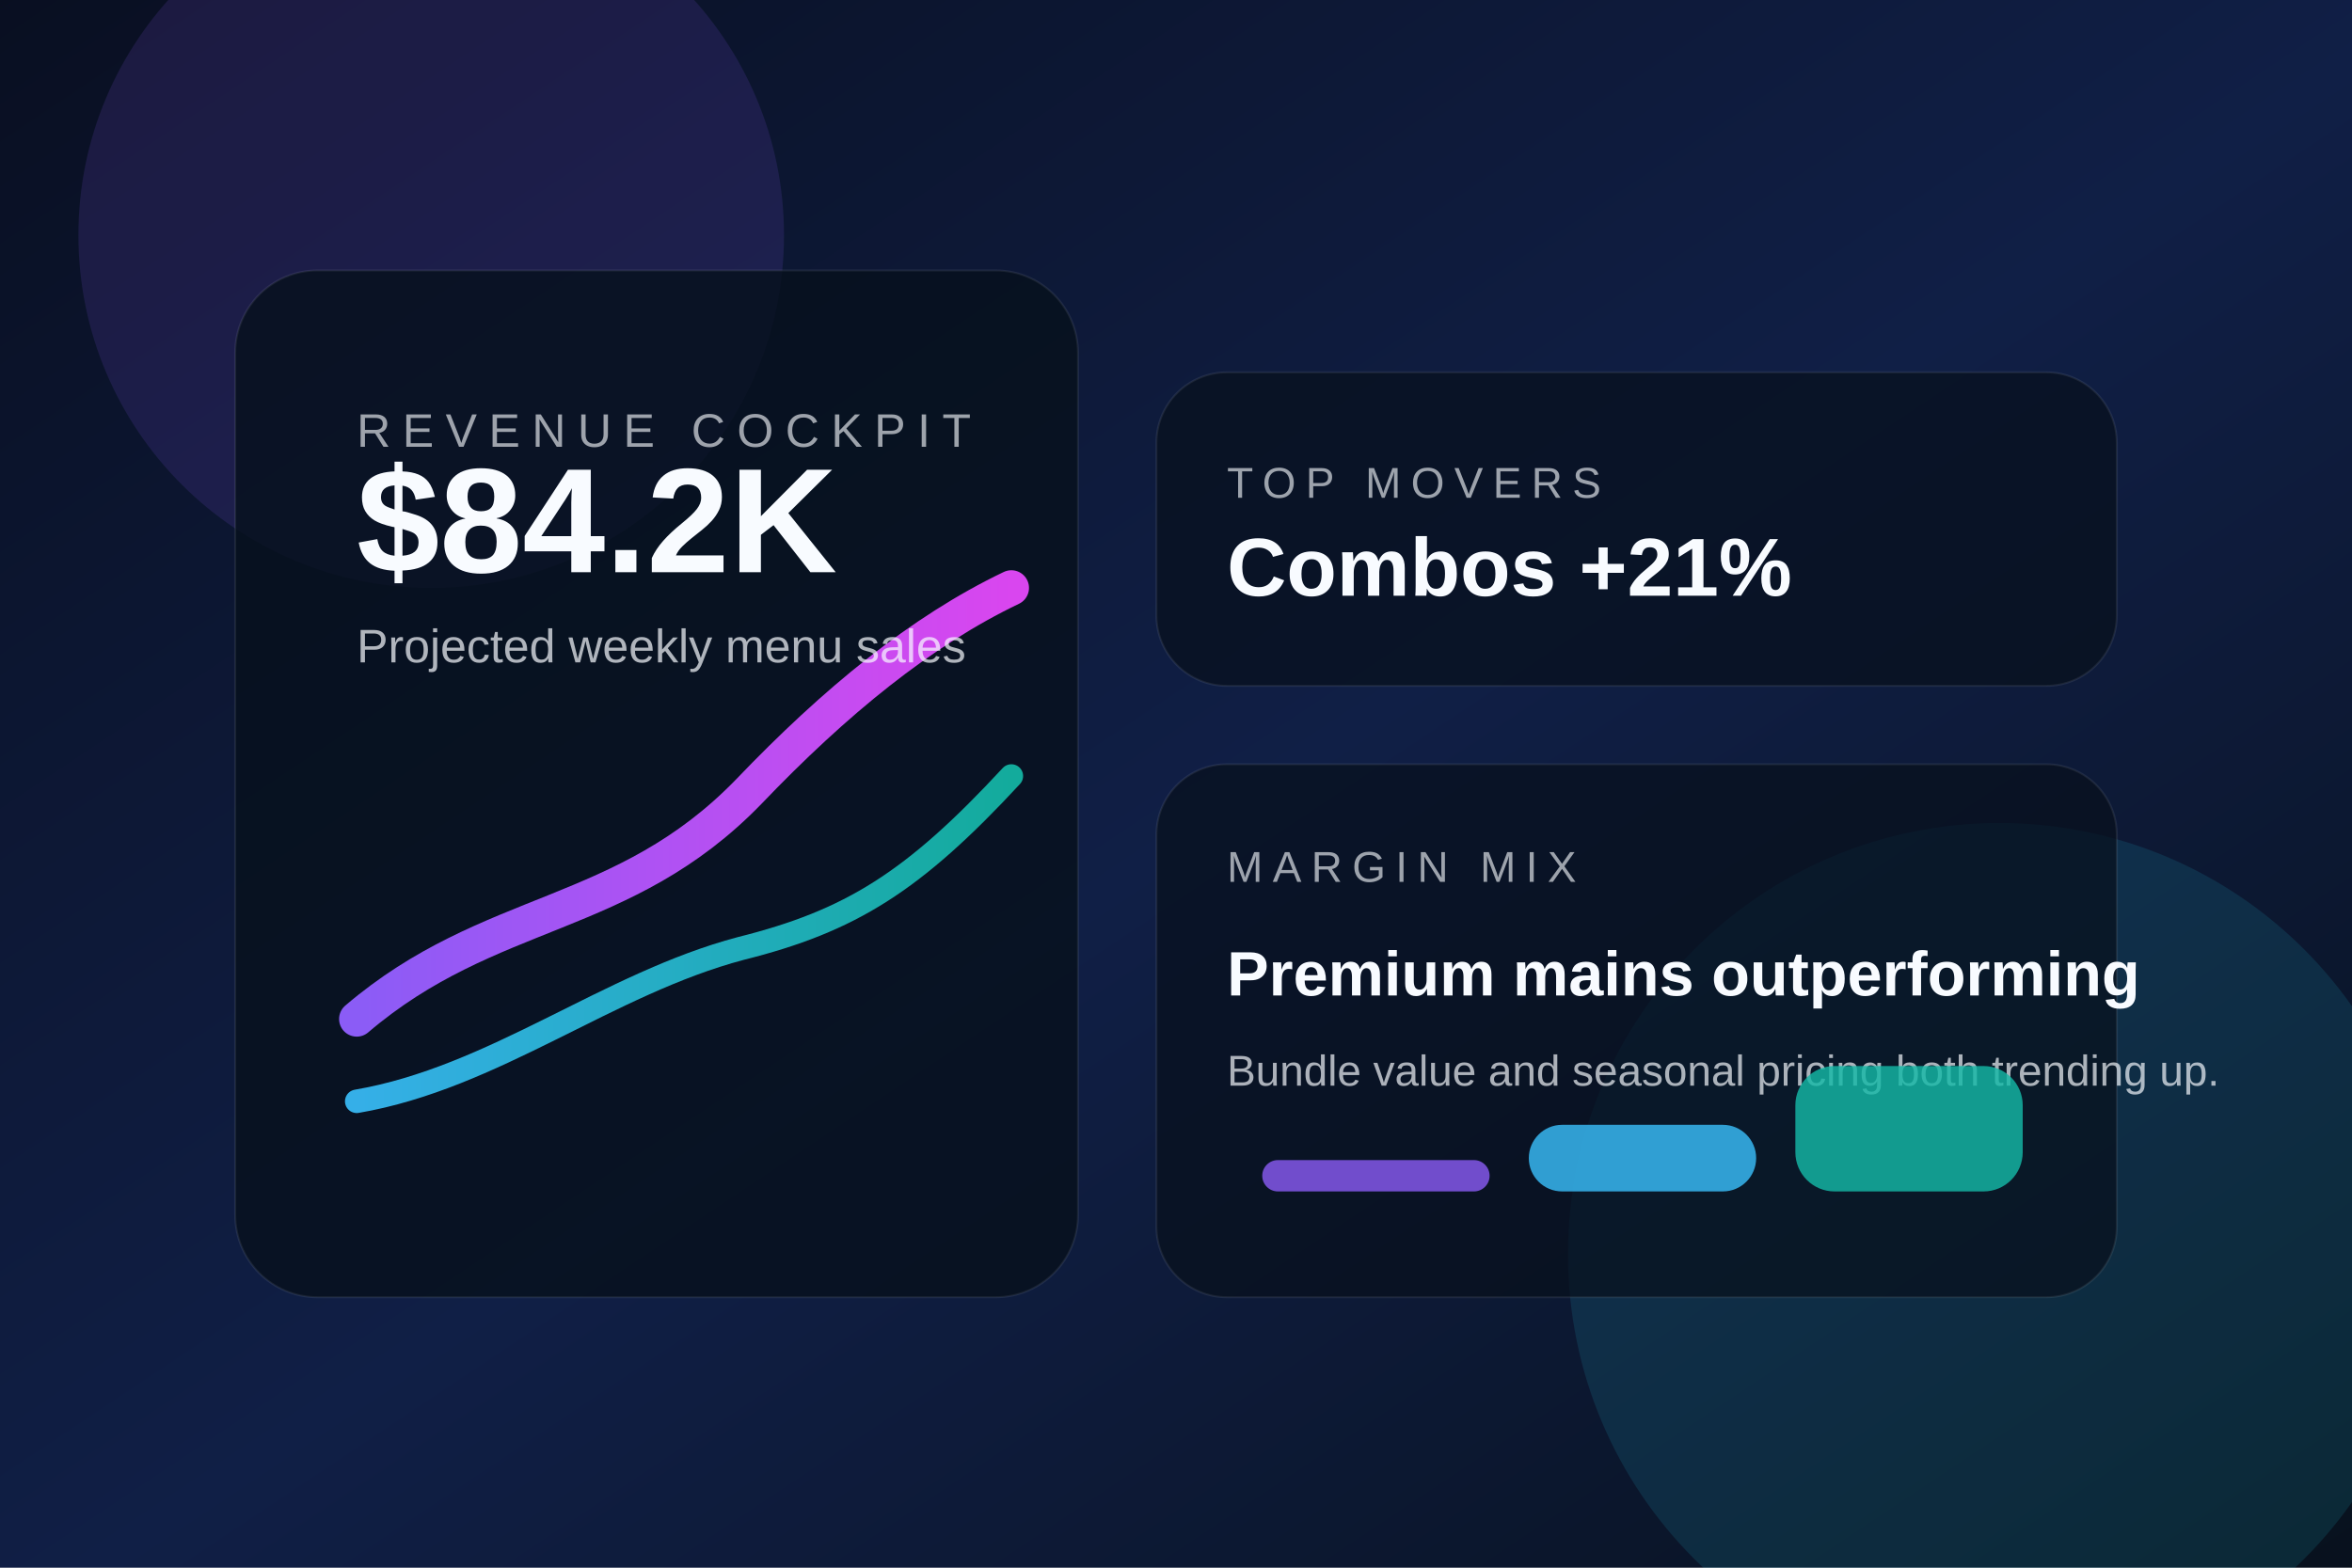
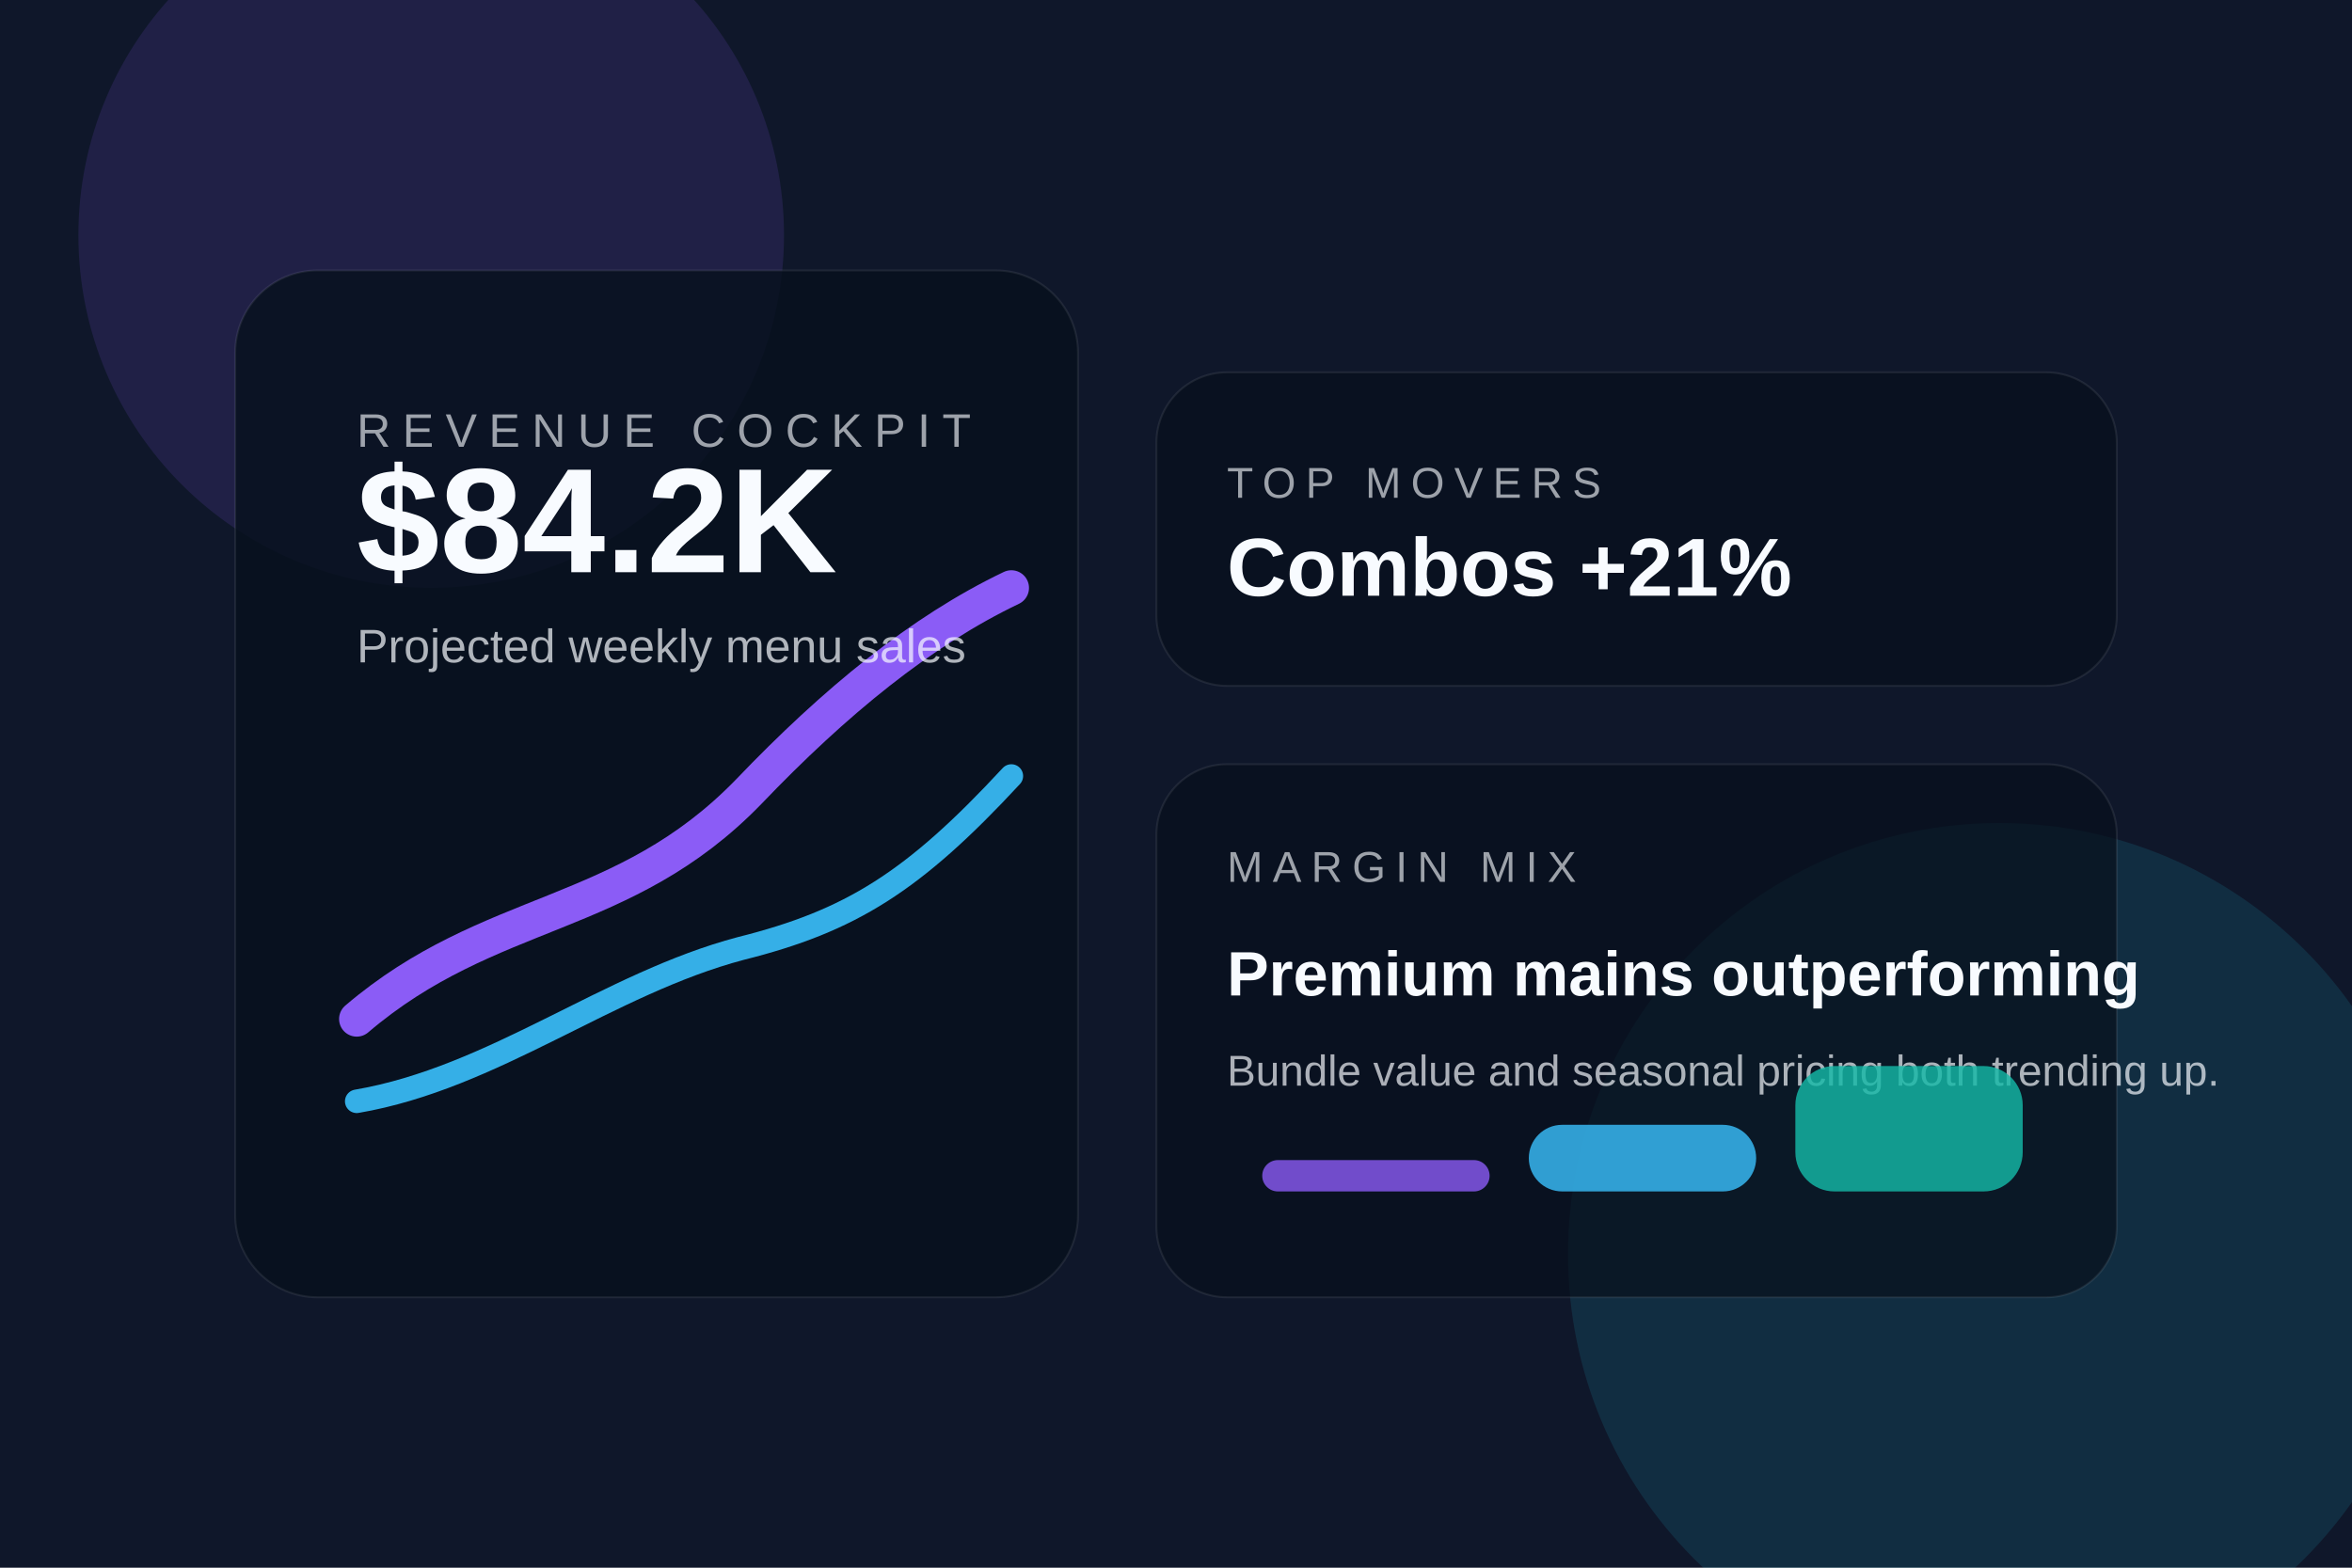
<svg xmlns="http://www.w3.org/2000/svg" viewBox="0 0 1200 800" role="img" aria-labelledby="title desc">
-   <defs>
-     <linearGradient id="bg" x1="0" x2="1" y1="0" y2="1">
-       <stop offset="0%" stop-color="#090f21" />
-       <stop offset="52%" stop-color="#101f46" />
-       <stop offset="100%" stop-color="#08111d" />
-     </linearGradient>
-     <linearGradient id="violet" x1="0" x2="1">
-       <stop offset="0%" stop-color="#8b5cf6" />
-       <stop offset="100%" stop-color="#d946ef" />
-     </linearGradient>
-     <linearGradient id="cyan" x1="0" x2="1">
-       <stop offset="0%" stop-color="#38bdf8" />
-       <stop offset="100%" stop-color="#14b8a6" />
-     </linearGradient>
-   </defs>
-   <rect width="1200" height="800" fill="url(#bg)" />
+   <rect width="1200" height="800" fill="#0f172a" />
  <circle cx="220" cy="120" r="180" fill="#8b5cf6" fill-opacity=".14" />
  <circle cx="1020" cy="640" r="220" fill="#22d3ee" fill-opacity=".12" />
  <rect x="120" y="138" width="430" height="524" rx="42" fill="#07101d" fill-opacity=".82" stroke="#ffffff" stroke-opacity=".08" />
  <rect x="590" y="190" width="490" height="160" rx="36" fill="#07101d" fill-opacity=".72" stroke="#ffffff" stroke-opacity=".08" />
  <rect x="590" y="390" width="490" height="272" rx="36" fill="#07101d" fill-opacity=".72" stroke="#ffffff" stroke-opacity=".08" />
-   <path d="M182 520C250 462 318 470 382 404C426 358 470 322 516 300" fill="none" stroke="url(#violet)" stroke-width="18" stroke-linecap="round" />
-   <path d="M182 562C252 550 310 502 378 484C434 470 466 450 516 396" fill="none" stroke="url(#cyan)" stroke-width="12" stroke-linecap="round" opacity=".92" />
+   <path d="M182 520C250 462 318 470 382 404C426 358 470 322 516 300" fill="none" stroke="#8b5cf6" stroke-width="18" stroke-linecap="round" />
+   <path d="M182 562C252 550 310 502 378 484C434 470 466 450 516 396" fill="none" stroke="#38bdf8" stroke-width="12" stroke-linecap="round" opacity=".92" />
  <g fill="#f8fbff">
    <text x="182" y="228" font-family="Arial, Helvetica, sans-serif" font-size="24" letter-spacing="6" opacity=".62">REVENUE COCKPIT</text>
    <text x="182" y="292" font-family="Arial, Helvetica, sans-serif" font-size="76" font-weight="700">$84.2K</text>
    <text x="182" y="338" font-family="Arial, Helvetica, sans-serif" font-size="24" opacity=".7">Projected weekly menu sales</text>
    <text x="626" y="254" font-family="Arial, Helvetica, sans-serif" font-size="22" letter-spacing="5" opacity=".62">TOP MOVERS</text>
    <text x="626" y="304" font-family="Arial, Helvetica, sans-serif" font-size="42" font-weight="700">Combos +21%</text>
    <text x="626" y="450" font-family="Arial, Helvetica, sans-serif" font-size="22" letter-spacing="5" opacity=".62">MARGIN MIX</text>
    <text x="626" y="508" font-family="Arial, Helvetica, sans-serif" font-size="32" font-weight="700">Premium mains outperforming</text>
    <text x="626" y="554" font-family="Arial, Helvetica, sans-serif" font-size="22" opacity=".68">Bundle value and seasonal pricing both trending up.</text>
  </g>
  <rect x="644" y="592" width="116" height="16" rx="8" fill="#8b5cf6" fill-opacity=".8" />
  <rect x="780" y="574" width="116" height="34" rx="17" fill="#38bdf8" fill-opacity=".82" />
  <rect x="916" y="544" width="116" height="64" rx="20" fill="#14b8a6" fill-opacity=".82" />
</svg>
